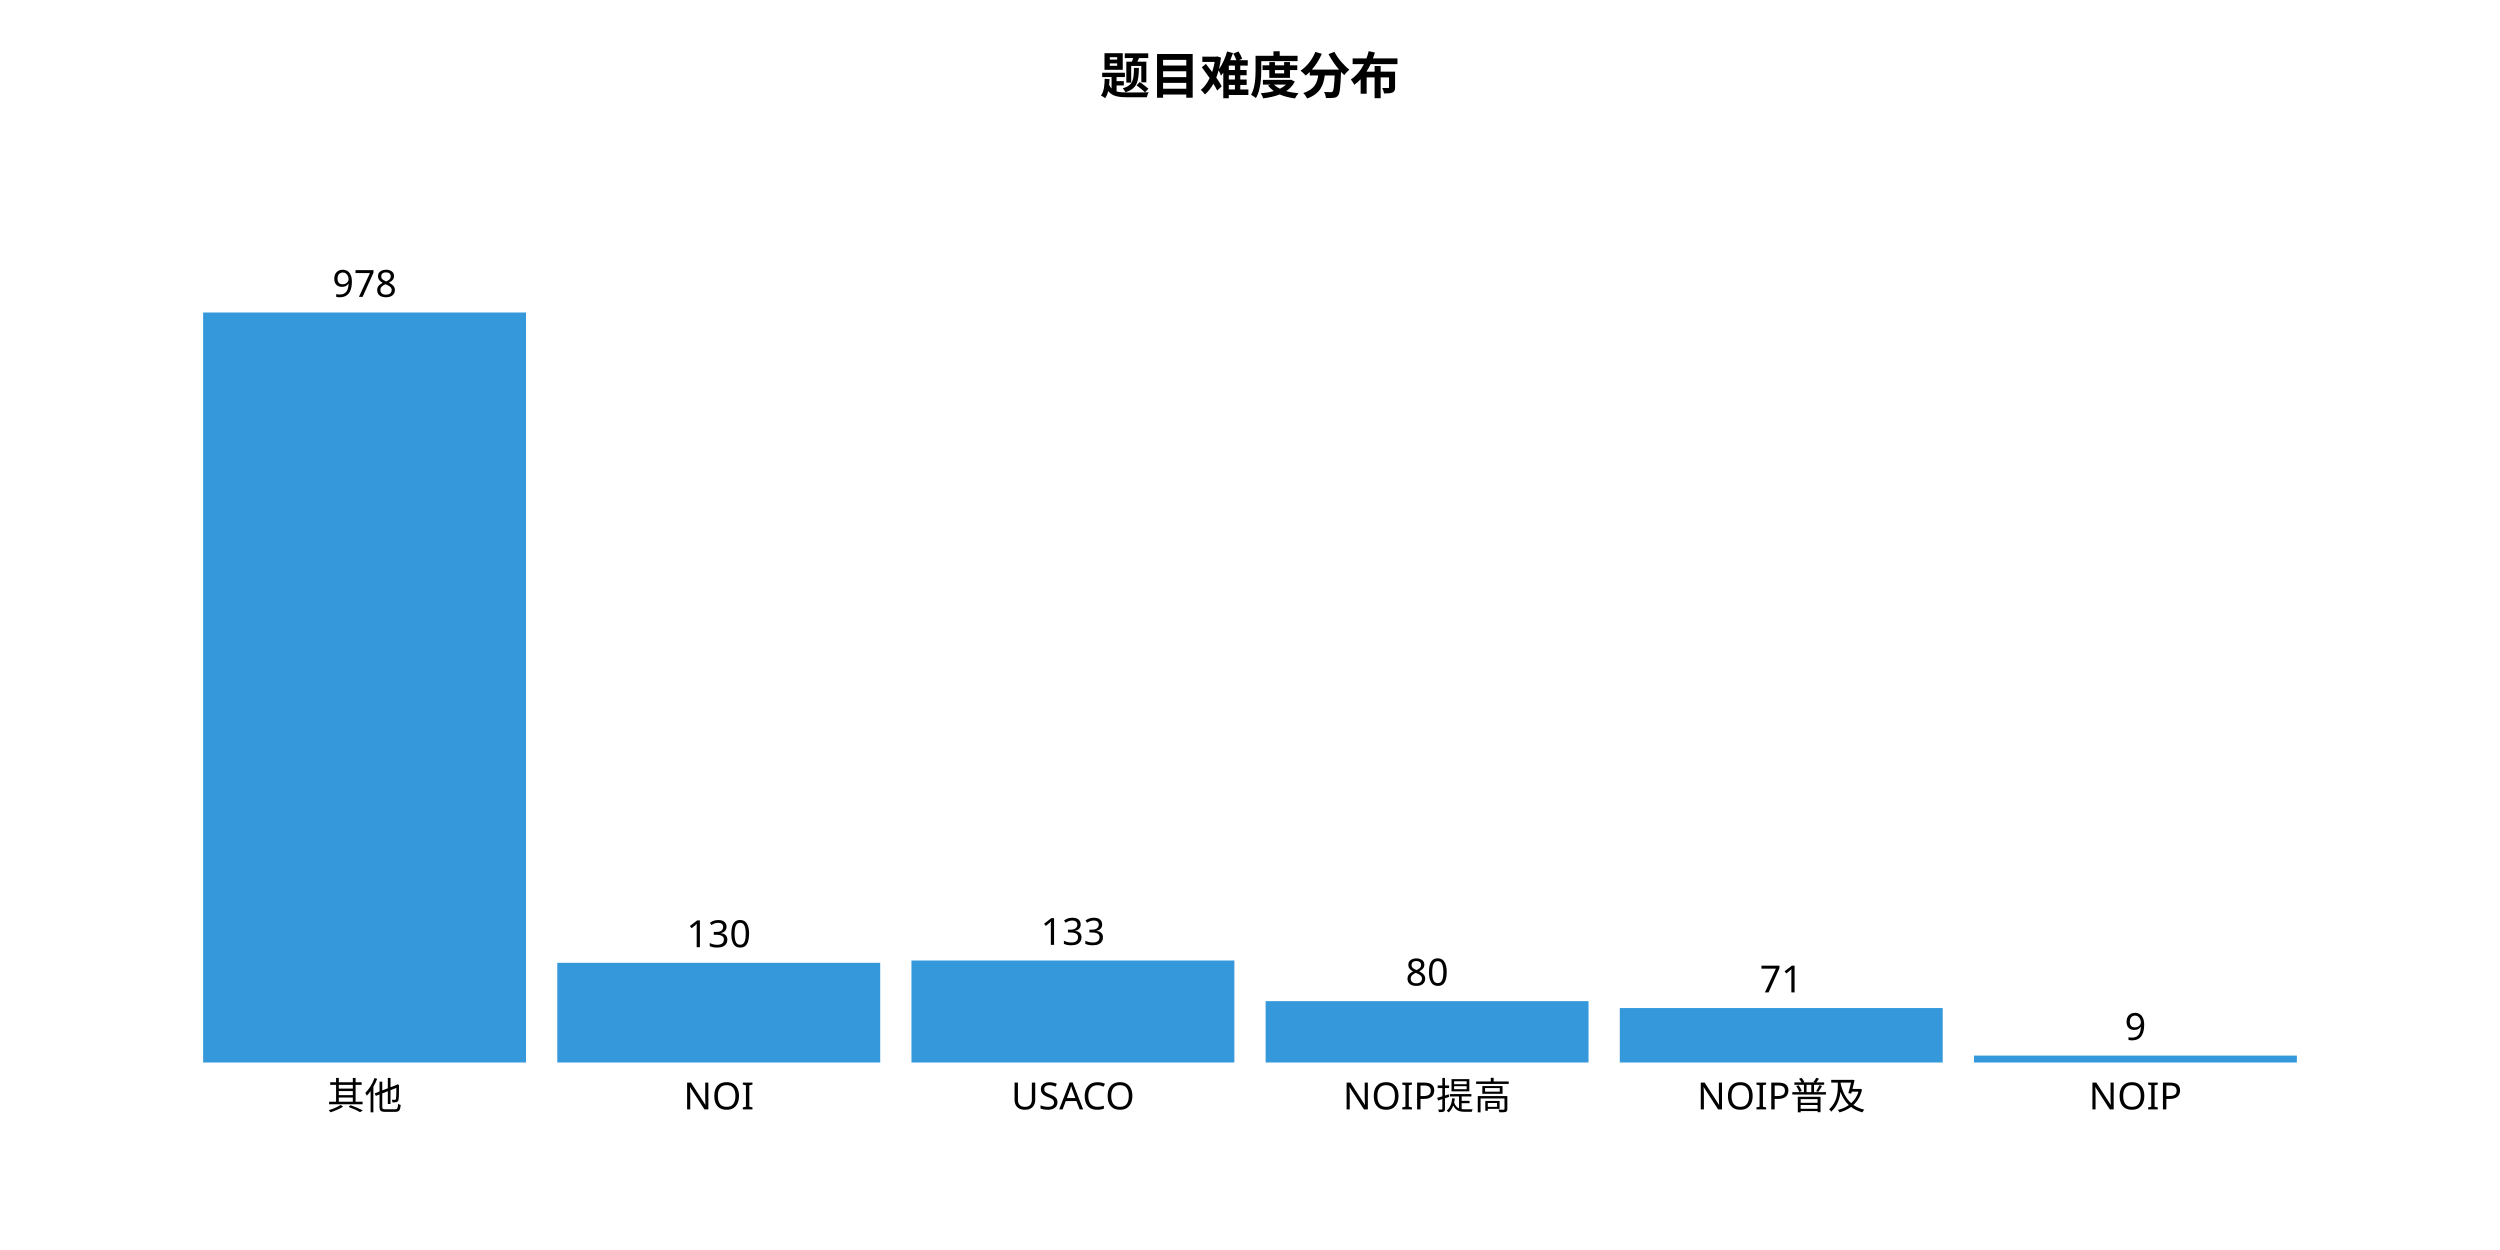
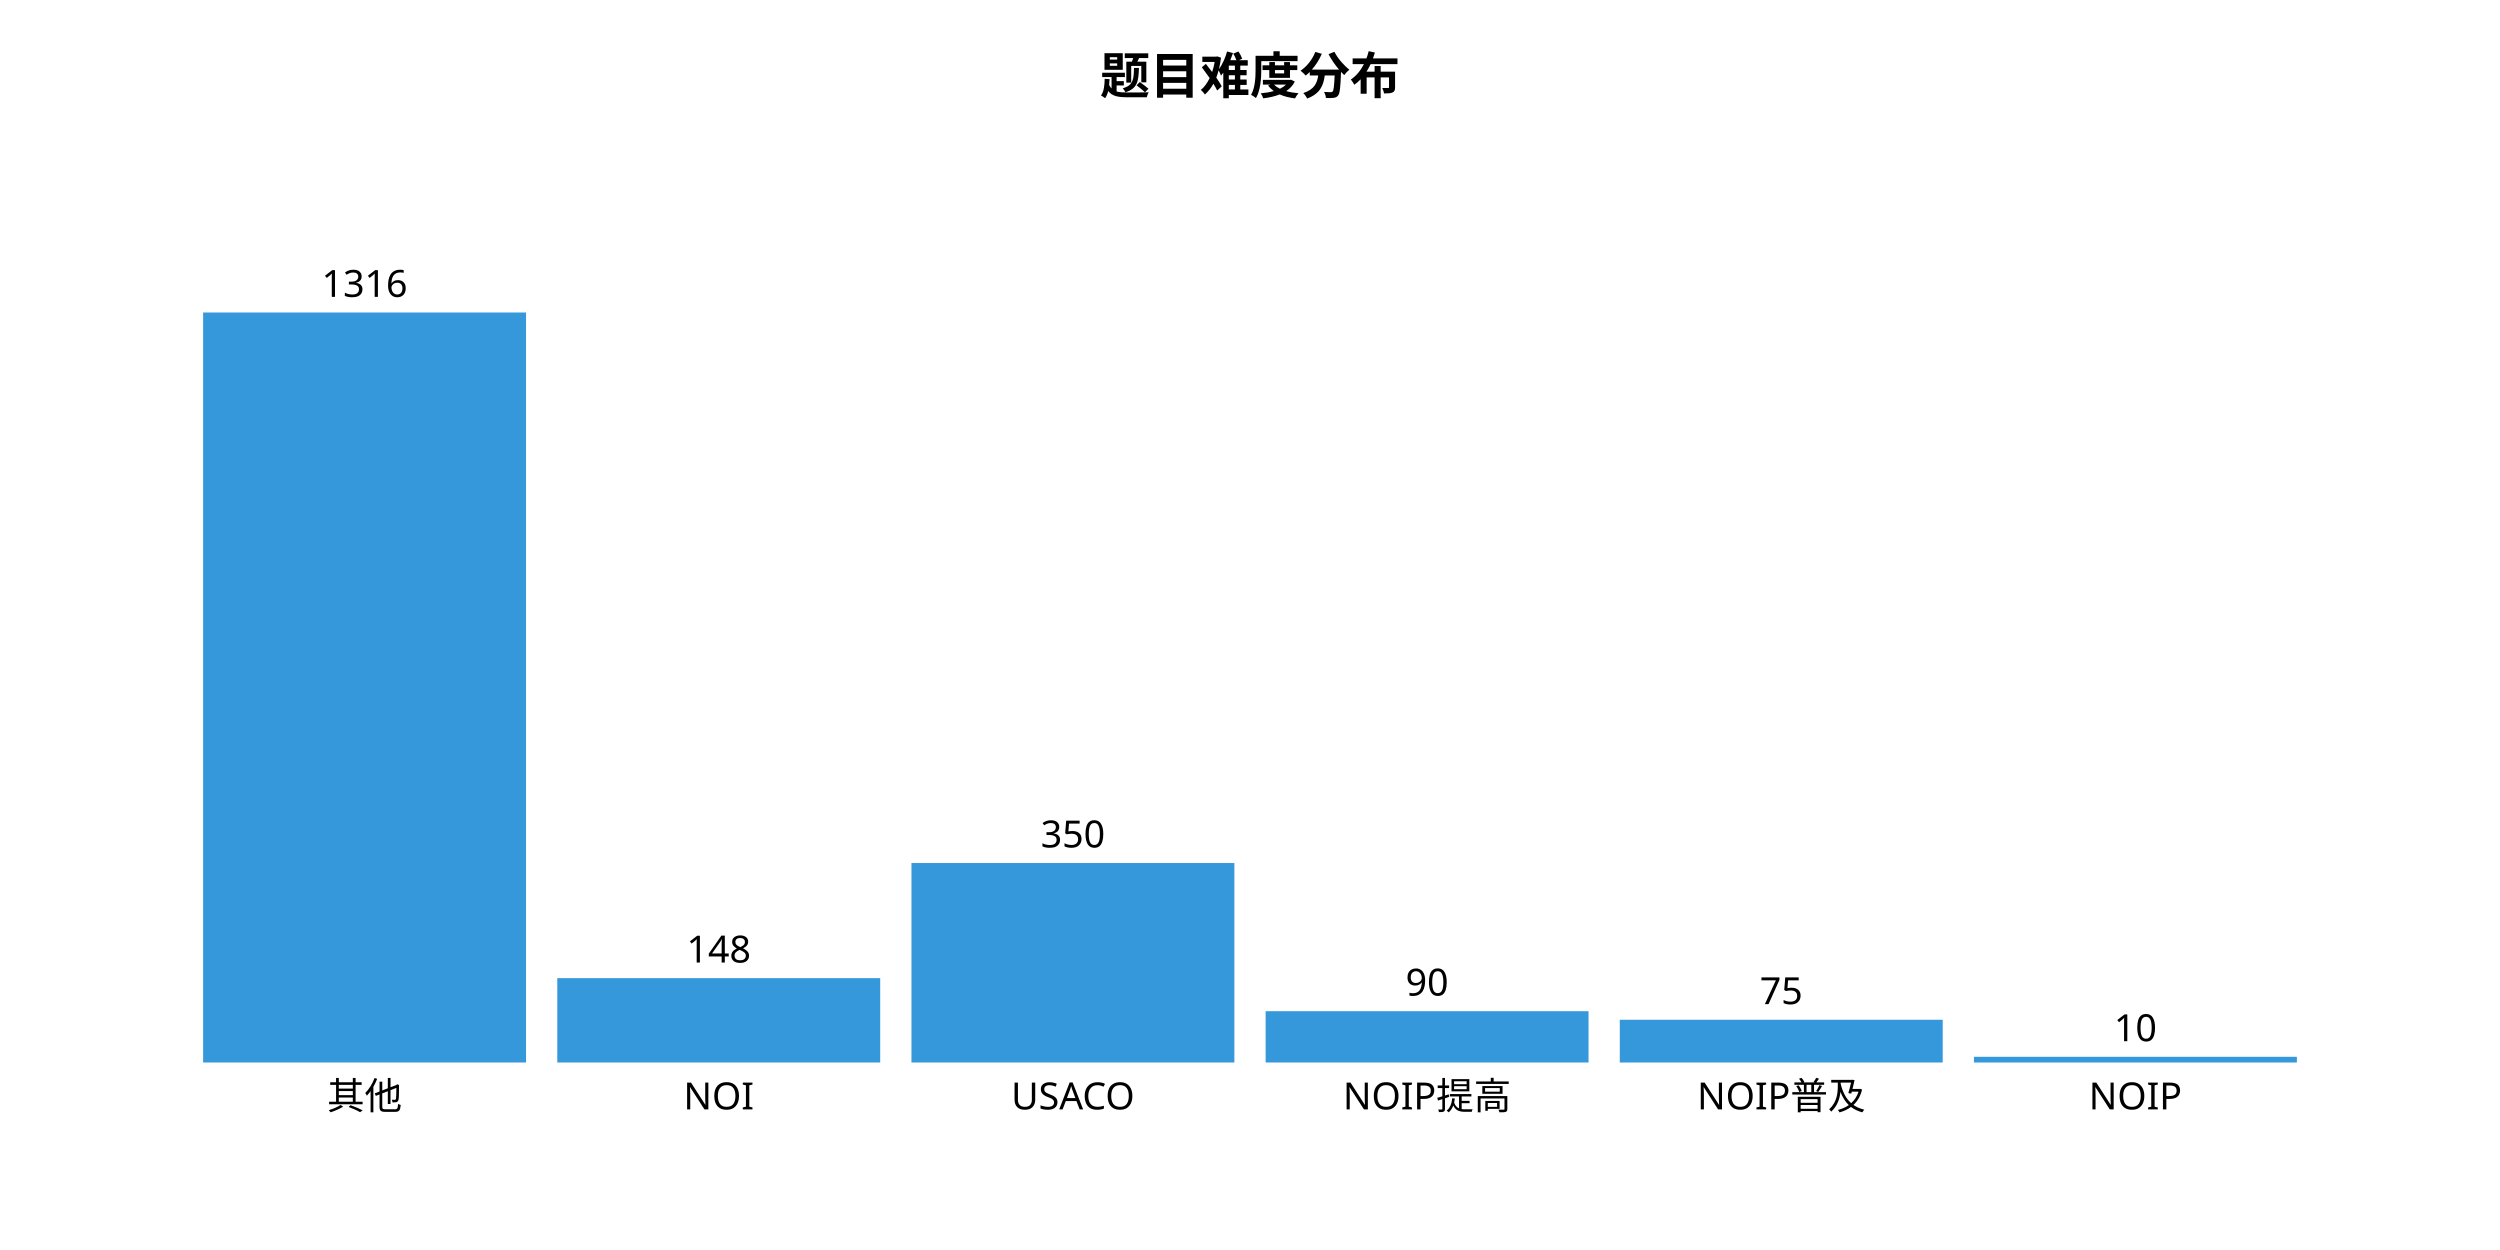
<svg xmlns="http://www.w3.org/2000/svg" width="800" height="400">
  <style>
        .title { font: bold 16px sans-serif; text-anchor: middle; }
        .label { font: 12px sans-serif; text-anchor: middle; }
        .bar { fill: #3498db; }
        .bar:hover { fill: #2980b9; }
    </style>
  <text x="400.0" y="30" class="title">题目难度分布</text>
  <rect x="65.0" y="100.0" width="103.333" height="240.0" class="bar" />
  <text x="116.667" y="355" class="label">其他</text>
-   <text x="116.667" y="95.0" class="label">978</text>
-   <rect x="178.333" y="308.098" width="103.333" height="31.902" class="bar" />
+   <text x="116.667" y="95.0" class="label">1316</text>
+   <rect x="178.333" y="313.009" width="103.333" height="26.991" class="bar" />
  <text x="230" y="355" class="label">NOI</text>
-   <text x="230" y="303.098" class="label">130</text>
-   <rect x="291.667" y="307.362" width="103.333" height="32.638" class="bar" />
+   <text x="230" y="308.009" class="label">148</text>
+   <rect x="291.667" y="276.17" width="103.333" height="63.83" class="bar" />
  <text x="343.333" y="355" class="label">USACO</text>
-   <text x="343.333" y="302.362" class="label">133</text>
-   <rect x="405.0" y="320.368" width="103.333" height="19.632" class="bar" />
+   <text x="343.333" y="271.17" class="label">350</text>
+   <rect x="405.0" y="323.587" width="103.333" height="16.413" class="bar" />
  <text x="456.667" y="355" class="label">NOIP提高</text>
-   <text x="456.667" y="315.368" class="label">80</text>
-   <rect x="518.333" y="322.577" width="103.333" height="17.423" class="bar" />
+   <text x="456.667" y="318.587" class="label">90</text>
+   <rect x="518.333" y="326.322" width="103.333" height="13.678" class="bar" />
  <text x="570" y="355" class="label">NOIP普及</text>
-   <text x="570" y="317.577" class="label">71</text>
-   <rect x="631.667" y="337.791" width="103.333" height="2.209" class="bar" />
+   <text x="570" y="321.322" class="label">75</text>
+   <rect x="631.667" y="338.176" width="103.333" height="1.824" class="bar" />
  <text x="683.333" y="355" class="label">NOIP</text>
-   <text x="683.333" y="332.791" class="label">9</text>
+   <text x="683.333" y="333.176" class="label">10</text>
</svg>
